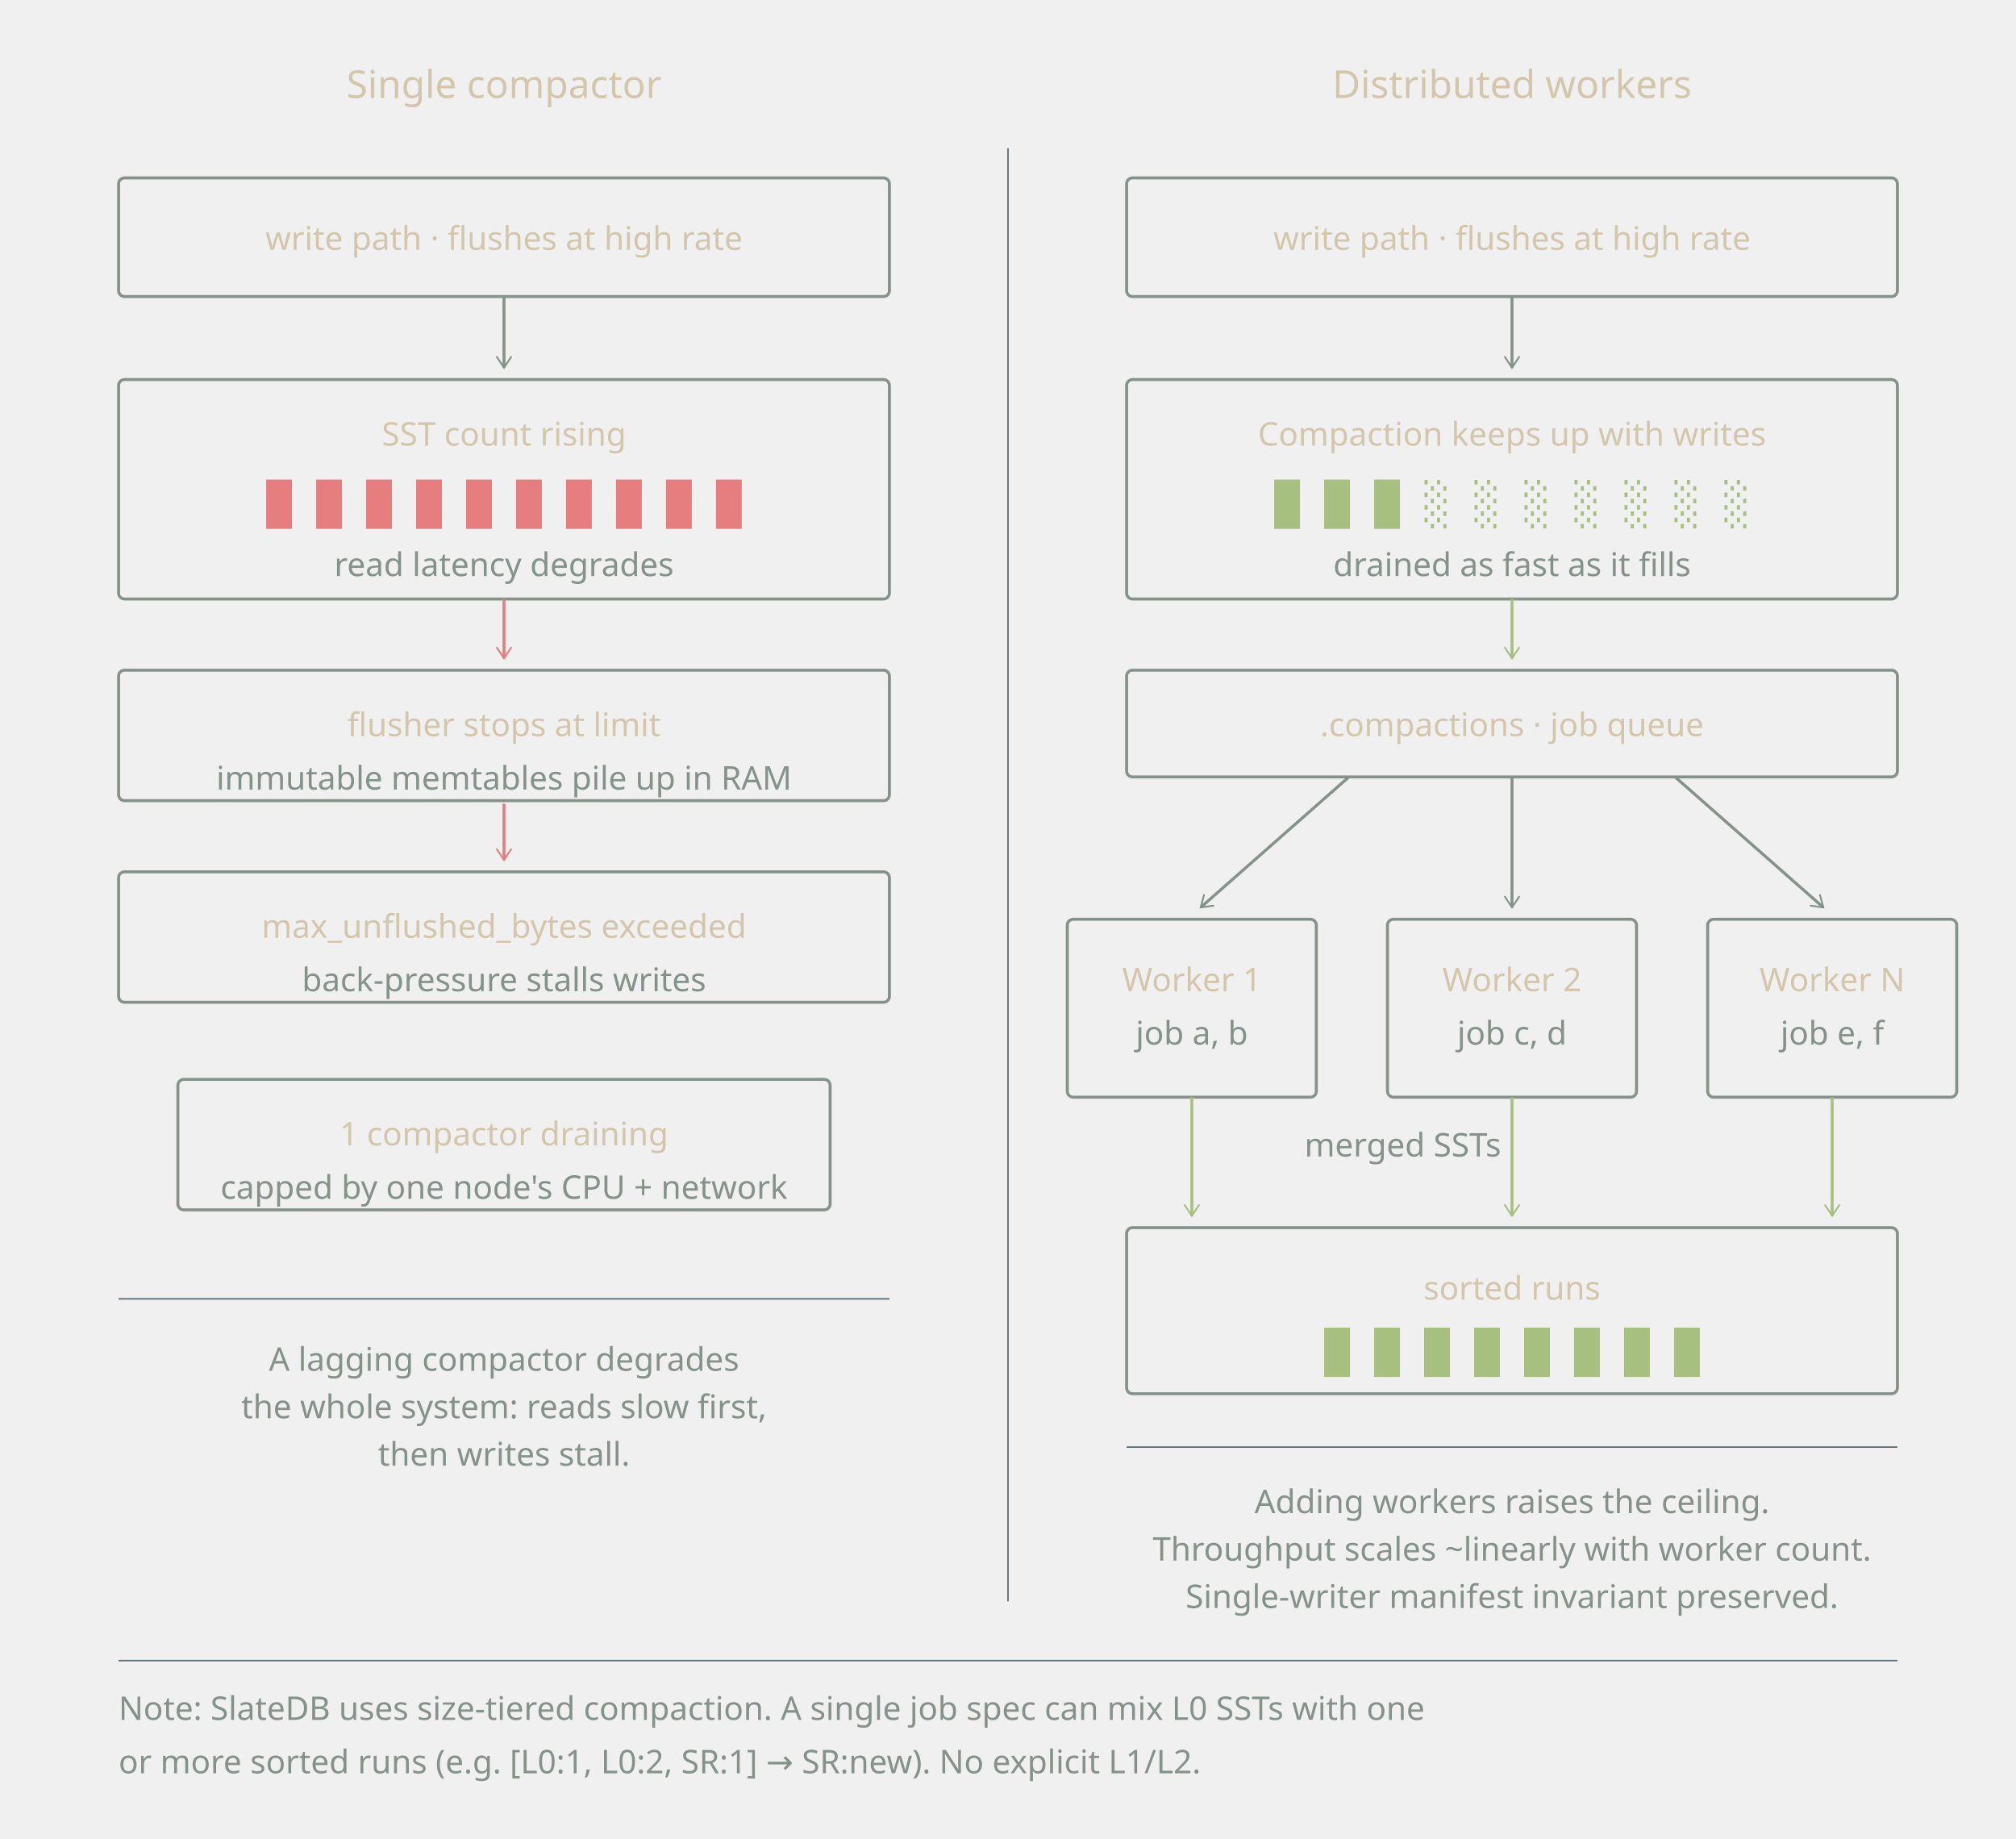
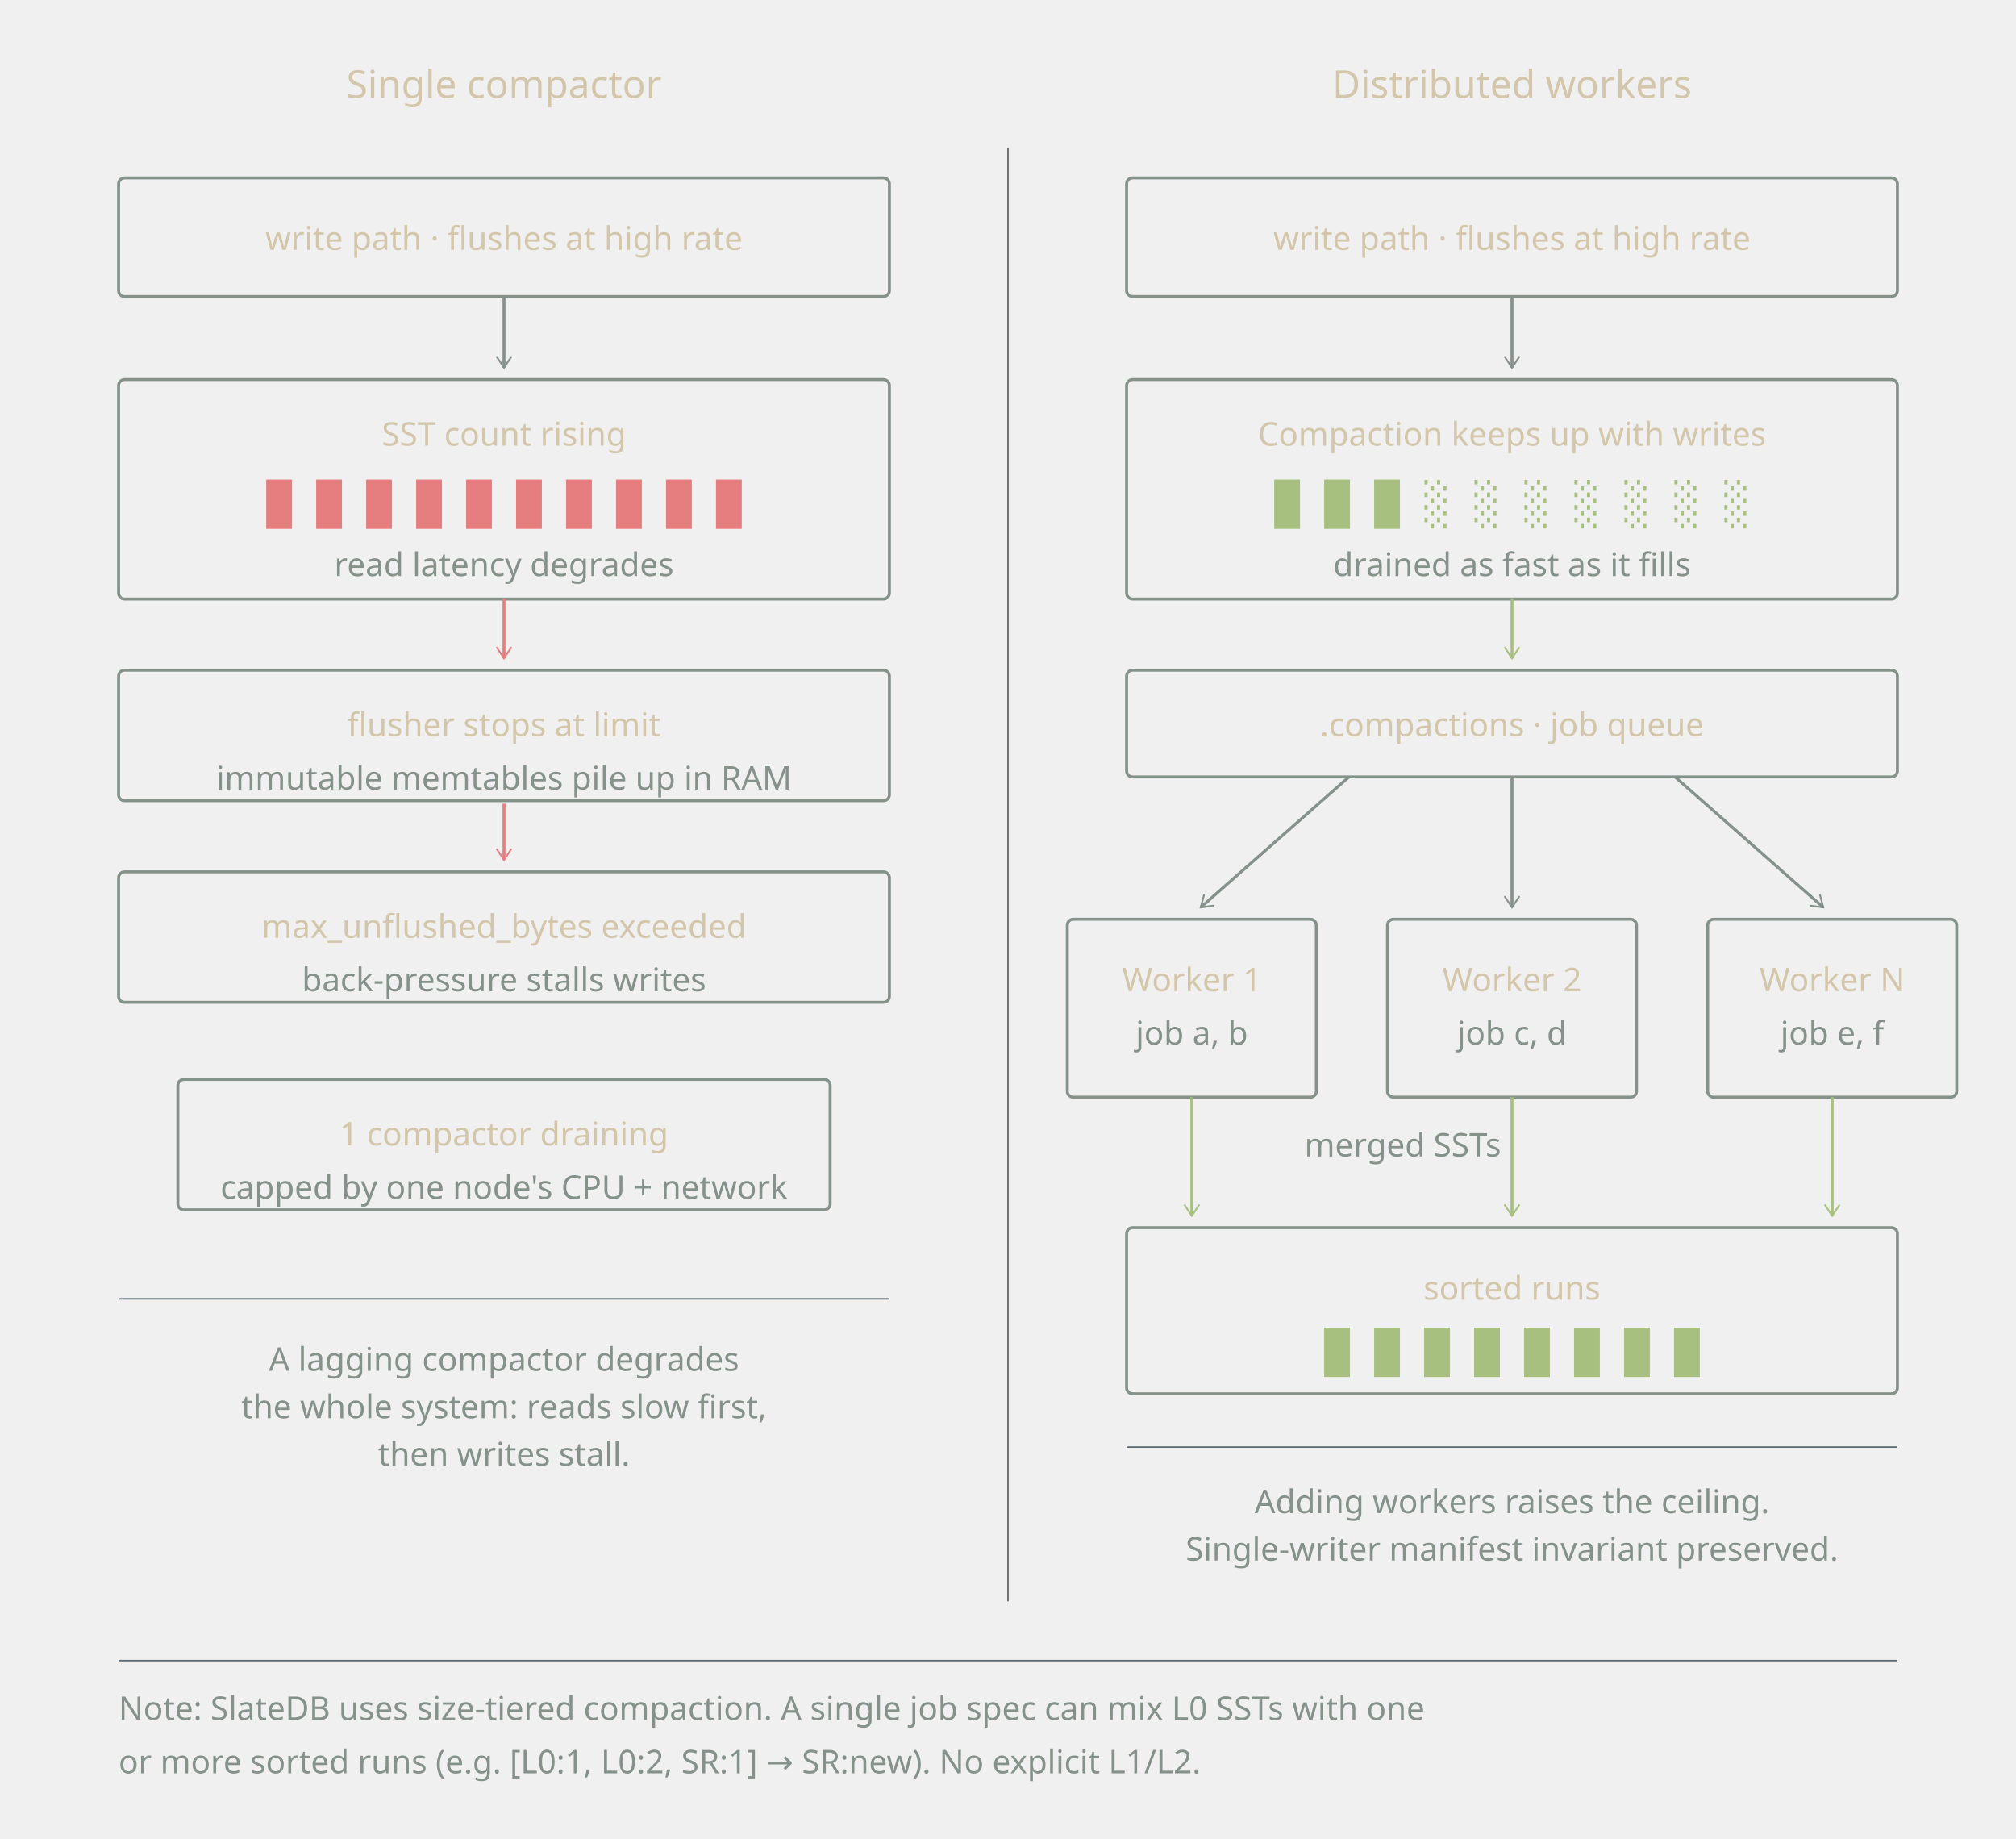
<svg xmlns="http://www.w3.org/2000/svg" width="100%" viewBox="0 0 680 620" role="img">
  <defs>
    <marker id="arrow" viewBox="0 0 10 10" refX="8" refY="5" markerWidth="6" markerHeight="6" orient="auto-start-reverse">
      <path d="M2 1L8 5L2 9" fill="none" stroke="context-stroke" stroke-width="1" stroke-linecap="round" />
    </marker>
    <mask id="imagine-text-gaps-8gp1ce" maskUnits="userSpaceOnUse">
      <rect x="0" y="0" width="680" height="620" fill="white" />
      <rect x="79.102" y="18" width="181.797" height="20.198" fill="black" rx="2" />
      <rect x="415.188" y="18" width="189.625" height="20" fill="black" rx="2" />
      <rect x="86.492" y="71" width="167.016" height="18" fill="black" rx="2" />
      <rect x="78.719" y="137" width="182.562" height="18" fill="black" rx="2" />
      <rect x="66.785" y="160" width="206.293" height="20.5" fill="black" rx="2" />
      <rect x="108.68" y="181" width="122.641" height="18" fill="black" rx="2" />
      <rect x="113.25" y="235" width="113.5" height="18" fill="black" rx="2" />
      <rect x="70.188" y="253" width="199.625" height="18" fill="black" rx="2" />
      <rect x="82.266" y="303" width="175.469" height="18" fill="black" rx="2" />
      <rect x="96.289" y="321" width="147.422" height="18" fill="black" rx="2" />
      <rect x="91.062" y="373" width="157.875" height="18" fill="black" rx="2" />
      <rect x="70.344" y="391" width="199.312" height="18" fill="black" rx="2" />
      <rect x="87.883" y="449" width="164.234" height="18" fill="black" rx="2" />
      <rect x="77.398" y="465" width="185.203" height="18" fill="black" rx="2" />
      <rect x="123.18" y="481" width="93.641" height="18" fill="black" rx="2" />
      <rect x="426.492" y="71" width="167.016" height="18" fill="black" rx="2" />
      <rect x="448.406" y="137" width="123.188" height="18" fill="black" rx="2" />
      <rect x="406.785" y="160" width="206.293" height="20.5" fill="black" rx="2" />
      <rect x="445.703" y="181" width="128.594" height="18" fill="black" rx="2" />
      <rect x="442.359" y="235" width="135.281" height="18" fill="black" rx="2" />
      <rect x="375.875" y="321" width="52.25" height="18" fill="black" rx="2" />
      <rect x="379.656" y="339" width="44.391" height="18" fill="black" rx="2" />
      <rect x="482.727" y="321" width="54.547" height="18" fill="black" rx="2" />
      <rect x="487.625" y="339" width="44.453" height="18" fill="black" rx="2" />
      <rect x="589.594" y="321" width="56.812" height="18" fill="black" rx="2" />
      <rect x="596.734" y="339" width="42.234" height="18" fill="black" rx="2" />
      <rect x="436" y="377" width="73.016" height="18" fill="black" rx="2" />
      <rect x="432.922" y="425" width="154.156" height="18" fill="black" rx="2" />
      <rect x="427.645" y="446" width="164.574" height="20.5" fill="black" rx="2" />
      <rect x="419.867" y="497" width="180.266" height="18" fill="black" rx="2" />
      <rect x="385" y="513" width="250" height="18" fill="black" rx="2" />
      <rect x="395.992" y="529" width="228.016" height="18" fill="black" rx="2" />
      <rect x="36" y="567" width="448.875" height="18" fill="black" rx="2" />
      <rect x="36" y="585" width="365.969" height="18" fill="black" rx="2" />
    </mask>
  </defs>
  <text x="170" y="28" text-anchor="middle" dominant-baseline="central" style="fill:rgb(211, 198, 170);stroke:none;color:rgb(255, 255, 255);stroke-width:1px;stroke-linecap:butt;stroke-linejoin:miter;opacity:1;font-family:&quot;Anthropic Sans&quot;, sans-serif;font-size:13px;font-weight:500;text-anchor:middle;dominant-baseline:central">Single compactor</text>
  <text x="510" y="28" text-anchor="middle" dominant-baseline="central" style="fill:rgb(211, 198, 170);stroke:none;color:rgb(255, 255, 255);stroke-width:1px;stroke-linecap:butt;stroke-linejoin:miter;opacity:1;font-family:&quot;Anthropic Sans&quot;, sans-serif;font-size:13px;font-weight:500;text-anchor:middle;dominant-baseline:central">Distributed workers</text>
  <line x1="340" y1="50" x2="340" y2="540" style="fill:none;stroke:rgb(92, 106, 114);color:rgb(255, 255, 255);stroke-width:0.5px;stroke-linecap:butt;stroke-linejoin:miter;opacity:1;font-family:&quot;Anthropic Sans&quot;, -apple-system, &quot;system-ui&quot;, &quot;Segoe UI&quot;, sans-serif;font-size:16px;font-weight:400;text-anchor:start;dominant-baseline:auto" />
  <rect x="40" y="60" width="260" height="40" rx="2" style="fill:none;stroke:rgb(133, 146, 137);color:rgb(255, 255, 255);stroke-width:1px;stroke-linecap:butt;stroke-linejoin:miter;opacity:1;font-family:&quot;Anthropic Sans&quot;, -apple-system, &quot;system-ui&quot;, &quot;Segoe UI&quot;, sans-serif;font-size:16px;font-weight:400;text-anchor:start;dominant-baseline:auto" />
  <text x="170" y="80" text-anchor="middle" dominant-baseline="central" style="fill:rgb(211, 198, 170);stroke:none;color:rgb(255, 255, 255);stroke-width:1px;stroke-linecap:butt;stroke-linejoin:miter;opacity:1;font-family:&quot;Anthropic Sans&quot;, sans-serif;font-size:11px;font-weight:400;text-anchor:middle;dominant-baseline:central">write path · flushes at high rate</text>
  <line x1="170" y1="100" x2="170" y2="124" marker-end="url(#arrow)" style="fill:none;stroke:rgb(133, 146, 137);color:rgb(255, 255, 255);stroke-width:1px;stroke-linecap:butt;stroke-linejoin:miter;opacity:1;font-family:&quot;Anthropic Sans&quot;, -apple-system, &quot;system-ui&quot;, &quot;Segoe UI&quot;, sans-serif;font-size:16px;font-weight:400;text-anchor:start;dominant-baseline:auto" />
  <rect x="40" y="128" width="260" height="74" rx="2" style="fill:none;stroke:rgb(133, 146, 137);color:rgb(255, 255, 255);stroke-width:1px;stroke-linecap:butt;stroke-linejoin:miter;opacity:1;font-family:&quot;Anthropic Sans&quot;, -apple-system, &quot;system-ui&quot;, &quot;Segoe UI&quot;, sans-serif;font-size:16px;font-weight:400;text-anchor:start;dominant-baseline:auto" />
  <text x="170" y="146" text-anchor="middle" dominant-baseline="central" style="fill:rgb(211, 198, 170);stroke:none;color:rgb(255, 255, 255);stroke-width:1px;stroke-linecap:butt;stroke-linejoin:miter;opacity:1;font-family:&quot;Anthropic Sans&quot;, sans-serif;font-size:11px;font-weight:400;text-anchor:middle;dominant-baseline:central">SST count rising</text>
  <text x="170" y="170" text-anchor="middle" dominant-baseline="central" style="fill:rgb(230, 126, 128);stroke:none;color:rgb(255, 255, 255);stroke-width:1px;stroke-linecap:butt;stroke-linejoin:miter;opacity:1;font-family:ui-monospace, SFMono-Regular, Menlo, monospace;font-size:14px;font-weight:400;text-anchor:middle;dominant-baseline:central">█ █ █ █ █ █ █ █ █ █</text>
  <text x="170" y="190" text-anchor="middle" dominant-baseline="central" style="fill:rgb(133, 146, 137);stroke:none;color:rgb(255, 255, 255);stroke-width:1px;stroke-linecap:butt;stroke-linejoin:miter;opacity:1;font-family:&quot;Anthropic Sans&quot;, sans-serif;font-size:11px;font-weight:400;text-anchor:middle;dominant-baseline:central">read latency degrades</text>
  <line x1="170" y1="202" x2="170" y2="222" marker-end="url(#arrow)" style="fill:none;stroke:rgb(230, 126, 128);color:rgb(255, 255, 255);stroke-width:1px;stroke-linecap:butt;stroke-linejoin:miter;opacity:1;font-family:&quot;Anthropic Sans&quot;, -apple-system, &quot;system-ui&quot;, &quot;Segoe UI&quot;, sans-serif;font-size:16px;font-weight:400;text-anchor:start;dominant-baseline:auto" />
  <rect x="40" y="226" width="260" height="44" rx="2" style="fill:none;stroke:rgb(133, 146, 137);color:rgb(255, 255, 255);stroke-width:1px;stroke-linecap:butt;stroke-linejoin:miter;opacity:1;font-family:&quot;Anthropic Sans&quot;, -apple-system, &quot;system-ui&quot;, &quot;Segoe UI&quot;, sans-serif;font-size:16px;font-weight:400;text-anchor:start;dominant-baseline:auto" />
  <text x="170" y="244" text-anchor="middle" dominant-baseline="central" style="fill:rgb(211, 198, 170);stroke:none;color:rgb(255, 255, 255);stroke-width:1px;stroke-linecap:butt;stroke-linejoin:miter;opacity:1;font-family:&quot;Anthropic Sans&quot;, sans-serif;font-size:11px;font-weight:400;text-anchor:middle;dominant-baseline:central">flusher stops at limit</text>
  <text x="170" y="262" text-anchor="middle" dominant-baseline="central" style="fill:rgb(133, 146, 137);stroke:none;color:rgb(255, 255, 255);stroke-width:1px;stroke-linecap:butt;stroke-linejoin:miter;opacity:1;font-family:&quot;Anthropic Sans&quot;, sans-serif;font-size:11px;font-weight:400;text-anchor:middle;dominant-baseline:central">immutable memtables pile up in RAM</text>
  <line x1="170" y1="270" x2="170" y2="290" marker-end="url(#arrow)" mask="url(#imagine-text-gaps-8gp1ce)" style="fill:none;stroke:rgb(230, 126, 128);color:rgb(255, 255, 255);stroke-width:1px;stroke-linecap:butt;stroke-linejoin:miter;opacity:1;font-family:&quot;Anthropic Sans&quot;, -apple-system, &quot;system-ui&quot;, &quot;Segoe UI&quot;, sans-serif;font-size:16px;font-weight:400;text-anchor:start;dominant-baseline:auto" />
  <rect x="40" y="294" width="260" height="44" rx="2" style="fill:none;stroke:rgb(133, 146, 137);color:rgb(255, 255, 255);stroke-width:1px;stroke-linecap:butt;stroke-linejoin:miter;opacity:1;font-family:&quot;Anthropic Sans&quot;, -apple-system, &quot;system-ui&quot;, &quot;Segoe UI&quot;, sans-serif;font-size:16px;font-weight:400;text-anchor:start;dominant-baseline:auto" />
  <text x="170" y="312" text-anchor="middle" dominant-baseline="central" style="fill:rgb(211, 198, 170);stroke:none;color:rgb(255, 255, 255);stroke-width:1px;stroke-linecap:butt;stroke-linejoin:miter;opacity:1;font-family:&quot;Anthropic Sans&quot;, sans-serif;font-size:11px;font-weight:400;text-anchor:middle;dominant-baseline:central">max_unflushed_bytes exceeded</text>
  <text x="170" y="330" text-anchor="middle" dominant-baseline="central" style="fill:rgb(133, 146, 137);stroke:none;color:rgb(255, 255, 255);stroke-width:1px;stroke-linecap:butt;stroke-linejoin:miter;opacity:1;font-family:&quot;Anthropic Sans&quot;, sans-serif;font-size:11px;font-weight:400;text-anchor:middle;dominant-baseline:central">back-pressure stalls writes</text>
  <rect x="60" y="364" width="220" height="44" rx="2" style="fill:none;stroke:rgb(133, 146, 137);color:rgb(255, 255, 255);stroke-width:1px;stroke-linecap:butt;stroke-linejoin:miter;opacity:1;font-family:&quot;Anthropic Sans&quot;, -apple-system, &quot;system-ui&quot;, &quot;Segoe UI&quot;, sans-serif;font-size:16px;font-weight:400;text-anchor:start;dominant-baseline:auto" />
  <text x="170" y="382" text-anchor="middle" dominant-baseline="central" style="fill:rgb(211, 198, 170);stroke:none;color:rgb(255, 255, 255);stroke-width:1px;stroke-linecap:butt;stroke-linejoin:miter;opacity:1;font-family:&quot;Anthropic Sans&quot;, sans-serif;font-size:11px;font-weight:400;text-anchor:middle;dominant-baseline:central">1 compactor draining</text>
  <text x="170" y="400" text-anchor="middle" dominant-baseline="central" style="fill:rgb(133, 146, 137);stroke:none;color:rgb(255, 255, 255);stroke-width:1px;stroke-linecap:butt;stroke-linejoin:miter;opacity:1;font-family:&quot;Anthropic Sans&quot;, sans-serif;font-size:11px;font-weight:400;text-anchor:middle;dominant-baseline:central">capped by one node's CPU + network</text>
  <line x1="40" y1="438" x2="300" y2="438" style="fill:none;stroke:rgb(92, 106, 114);color:rgb(255, 255, 255);stroke-width:0.5px;stroke-linecap:butt;stroke-linejoin:miter;opacity:1;font-family:&quot;Anthropic Sans&quot;, -apple-system, &quot;system-ui&quot;, &quot;Segoe UI&quot;, sans-serif;font-size:16px;font-weight:400;text-anchor:start;dominant-baseline:auto" />
  <text x="170" y="458" text-anchor="middle" dominant-baseline="central" style="fill:rgb(133, 146, 137);stroke:none;color:rgb(255, 255, 255);stroke-width:1px;stroke-linecap:butt;stroke-linejoin:miter;opacity:1;font-family:&quot;Anthropic Sans&quot;, sans-serif;font-size:11px;font-weight:400;text-anchor:middle;dominant-baseline:central">A lagging compactor degrades</text>
  <text x="170" y="474" text-anchor="middle" dominant-baseline="central" style="fill:rgb(133, 146, 137);stroke:none;color:rgb(255, 255, 255);stroke-width:1px;stroke-linecap:butt;stroke-linejoin:miter;opacity:1;font-family:&quot;Anthropic Sans&quot;, sans-serif;font-size:11px;font-weight:400;text-anchor:middle;dominant-baseline:central">the whole system: reads slow first,</text>
  <text x="170" y="490" text-anchor="middle" dominant-baseline="central" style="fill:rgb(133, 146, 137);stroke:none;color:rgb(255, 255, 255);stroke-width:1px;stroke-linecap:butt;stroke-linejoin:miter;opacity:1;font-family:&quot;Anthropic Sans&quot;, sans-serif;font-size:11px;font-weight:400;text-anchor:middle;dominant-baseline:central">then writes stall.</text>
  <rect x="380" y="60" width="260" height="40" rx="2" style="fill:none;stroke:rgb(133, 146, 137);color:rgb(255, 255, 255);stroke-width:1px;stroke-linecap:butt;stroke-linejoin:miter;opacity:1;font-family:&quot;Anthropic Sans&quot;, -apple-system, &quot;system-ui&quot;, &quot;Segoe UI&quot;, sans-serif;font-size:16px;font-weight:400;text-anchor:start;dominant-baseline:auto" />
  <text x="510" y="80" text-anchor="middle" dominant-baseline="central" style="fill:rgb(211, 198, 170);stroke:none;color:rgb(255, 255, 255);stroke-width:1px;stroke-linecap:butt;stroke-linejoin:miter;opacity:1;font-family:&quot;Anthropic Sans&quot;, sans-serif;font-size:11px;font-weight:400;text-anchor:middle;dominant-baseline:central">write path · flushes at high rate</text>
  <line x1="510" y1="100" x2="510" y2="124" marker-end="url(#arrow)" style="fill:none;stroke:rgb(133, 146, 137);color:rgb(255, 255, 255);stroke-width:1px;stroke-linecap:butt;stroke-linejoin:miter;opacity:1;font-family:&quot;Anthropic Sans&quot;, -apple-system, &quot;system-ui&quot;, &quot;Segoe UI&quot;, sans-serif;font-size:16px;font-weight:400;text-anchor:start;dominant-baseline:auto" />
  <rect x="380" y="128" width="260" height="74" rx="2" style="fill:none;stroke:rgb(133, 146, 137);color:rgb(255, 255, 255);stroke-width:1px;stroke-linecap:butt;stroke-linejoin:miter;opacity:1;font-family:&quot;Anthropic Sans&quot;, -apple-system, &quot;system-ui&quot;, &quot;Segoe UI&quot;, sans-serif;font-size:16px;font-weight:400;text-anchor:start;dominant-baseline:auto" />
  <text x="510" y="146" text-anchor="middle" dominant-baseline="central" style="fill:rgb(211, 198, 170);stroke:none;color:rgb(255, 255, 255);stroke-width:1px;stroke-linecap:butt;stroke-linejoin:miter;opacity:1;font-family:&quot;Anthropic Sans&quot;, sans-serif;font-size:11px;font-weight:400;text-anchor:middle;dominant-baseline:central">Compaction keeps up with writes</text>
  <text x="510" y="170" text-anchor="middle" dominant-baseline="central" style="fill:rgb(167, 192, 128);stroke:none;color:rgb(255, 255, 255);stroke-width:1px;stroke-linecap:butt;stroke-linejoin:miter;opacity:1;font-family:ui-monospace, SFMono-Regular, Menlo, monospace;font-size:14px;font-weight:400;text-anchor:middle;dominant-baseline:central">█ █ █ ░ ░ ░ ░ ░ ░ ░</text>
  <text x="510" y="190" text-anchor="middle" dominant-baseline="central" style="fill:rgb(133, 146, 137);stroke:none;color:rgb(255, 255, 255);stroke-width:1px;stroke-linecap:butt;stroke-linejoin:miter;opacity:1;font-family:&quot;Anthropic Sans&quot;, sans-serif;font-size:11px;font-weight:400;text-anchor:middle;dominant-baseline:central">drained as fast as it fills</text>
  <line x1="510" y1="202" x2="510" y2="222" marker-end="url(#arrow)" style="fill:none;stroke:rgb(167, 192, 128);color:rgb(255, 255, 255);stroke-width:1px;stroke-linecap:butt;stroke-linejoin:miter;opacity:1;font-family:&quot;Anthropic Sans&quot;, -apple-system, &quot;system-ui&quot;, &quot;Segoe UI&quot;, sans-serif;font-size:16px;font-weight:400;text-anchor:start;dominant-baseline:auto" />
  <rect x="380" y="226" width="260" height="36" rx="2" style="fill:none;stroke:rgb(133, 146, 137);color:rgb(255, 255, 255);stroke-width:1px;stroke-linecap:butt;stroke-linejoin:miter;opacity:1;font-family:&quot;Anthropic Sans&quot;, -apple-system, &quot;system-ui&quot;, &quot;Segoe UI&quot;, sans-serif;font-size:16px;font-weight:400;text-anchor:start;dominant-baseline:auto" />
  <text x="510" y="244" text-anchor="middle" dominant-baseline="central" style="fill:rgb(211, 198, 170);stroke:none;color:rgb(255, 255, 255);stroke-width:1px;stroke-linecap:butt;stroke-linejoin:miter;opacity:1;font-family:&quot;Anthropic Sans&quot;, sans-serif;font-size:11px;font-weight:400;text-anchor:middle;dominant-baseline:central">.compactions  ·  job queue</text>
  <line x1="455" y1="262" x2="405" y2="306" marker-end="url(#arrow)" style="fill:none;stroke:rgb(133, 146, 137);color:rgb(255, 255, 255);stroke-width:1px;stroke-linecap:butt;stroke-linejoin:miter;opacity:1;font-family:&quot;Anthropic Sans&quot;, -apple-system, &quot;system-ui&quot;, &quot;Segoe UI&quot;, sans-serif;font-size:16px;font-weight:400;text-anchor:start;dominant-baseline:auto" />
  <line x1="510" y1="262" x2="510" y2="306" marker-end="url(#arrow)" style="fill:none;stroke:rgb(133, 146, 137);color:rgb(255, 255, 255);stroke-width:1px;stroke-linecap:butt;stroke-linejoin:miter;opacity:1;font-family:&quot;Anthropic Sans&quot;, -apple-system, &quot;system-ui&quot;, &quot;Segoe UI&quot;, sans-serif;font-size:16px;font-weight:400;text-anchor:start;dominant-baseline:auto" />
  <line x1="565" y1="262" x2="615" y2="306" marker-end="url(#arrow)" style="fill:none;stroke:rgb(133, 146, 137);color:rgb(255, 255, 255);stroke-width:1px;stroke-linecap:butt;stroke-linejoin:miter;opacity:1;font-family:&quot;Anthropic Sans&quot;, -apple-system, &quot;system-ui&quot;, &quot;Segoe UI&quot;, sans-serif;font-size:16px;font-weight:400;text-anchor:start;dominant-baseline:auto" />
  <rect x="360" y="310" width="84" height="60" rx="2" style="fill:none;stroke:rgb(133, 146, 137);color:rgb(255, 255, 255);stroke-width:1px;stroke-linecap:butt;stroke-linejoin:miter;opacity:1;font-family:&quot;Anthropic Sans&quot;, -apple-system, &quot;system-ui&quot;, &quot;Segoe UI&quot;, sans-serif;font-size:16px;font-weight:400;text-anchor:start;dominant-baseline:auto" />
  <text x="402" y="330" text-anchor="middle" dominant-baseline="central" style="fill:rgb(211, 198, 170);stroke:none;color:rgb(255, 255, 255);stroke-width:1px;stroke-linecap:butt;stroke-linejoin:miter;opacity:1;font-family:&quot;Anthropic Sans&quot;, sans-serif;font-size:11px;font-weight:400;text-anchor:middle;dominant-baseline:central">Worker 1</text>
  <text x="402" y="348" text-anchor="middle" dominant-baseline="central" style="fill:rgb(133, 146, 137);stroke:none;color:rgb(255, 255, 255);stroke-width:1px;stroke-linecap:butt;stroke-linejoin:miter;opacity:1;font-family:&quot;Anthropic Sans&quot;, sans-serif;font-size:11px;font-weight:400;text-anchor:middle;dominant-baseline:central">job a, b</text>
  <rect x="468" y="310" width="84" height="60" rx="2" style="fill:none;stroke:rgb(133, 146, 137);color:rgb(255, 255, 255);stroke-width:1px;stroke-linecap:butt;stroke-linejoin:miter;opacity:1;font-family:&quot;Anthropic Sans&quot;, -apple-system, &quot;system-ui&quot;, &quot;Segoe UI&quot;, sans-serif;font-size:16px;font-weight:400;text-anchor:start;dominant-baseline:auto" />
  <text x="510" y="330" text-anchor="middle" dominant-baseline="central" style="fill:rgb(211, 198, 170);stroke:none;color:rgb(255, 255, 255);stroke-width:1px;stroke-linecap:butt;stroke-linejoin:miter;opacity:1;font-family:&quot;Anthropic Sans&quot;, sans-serif;font-size:11px;font-weight:400;text-anchor:middle;dominant-baseline:central">Worker 2</text>
  <text x="510" y="348" text-anchor="middle" dominant-baseline="central" style="fill:rgb(133, 146, 137);stroke:none;color:rgb(255, 255, 255);stroke-width:1px;stroke-linecap:butt;stroke-linejoin:miter;opacity:1;font-family:&quot;Anthropic Sans&quot;, sans-serif;font-size:11px;font-weight:400;text-anchor:middle;dominant-baseline:central">job c, d</text>
  <rect x="576" y="310" width="84" height="60" rx="2" style="fill:none;stroke:rgb(133, 146, 137);color:rgb(255, 255, 255);stroke-width:1px;stroke-linecap:butt;stroke-linejoin:miter;opacity:1;font-family:&quot;Anthropic Sans&quot;, -apple-system, &quot;system-ui&quot;, &quot;Segoe UI&quot;, sans-serif;font-size:16px;font-weight:400;text-anchor:start;dominant-baseline:auto" />
  <text x="618" y="330" text-anchor="middle" dominant-baseline="central" style="fill:rgb(211, 198, 170);stroke:none;color:rgb(255, 255, 255);stroke-width:1px;stroke-linecap:butt;stroke-linejoin:miter;opacity:1;font-family:&quot;Anthropic Sans&quot;, sans-serif;font-size:11px;font-weight:400;text-anchor:middle;dominant-baseline:central">Worker N</text>
  <text x="618" y="348" text-anchor="middle" dominant-baseline="central" style="fill:rgb(133, 146, 137);stroke:none;color:rgb(255, 255, 255);stroke-width:1px;stroke-linecap:butt;stroke-linejoin:miter;opacity:1;font-family:&quot;Anthropic Sans&quot;, sans-serif;font-size:11px;font-weight:400;text-anchor:middle;dominant-baseline:central">job e, f</text>
  <line x1="402" y1="370" x2="402" y2="410" marker-end="url(#arrow)" style="fill:none;stroke:rgb(167, 192, 128);color:rgb(255, 255, 255);stroke-width:1px;stroke-linecap:butt;stroke-linejoin:miter;opacity:1;font-family:&quot;Anthropic Sans&quot;, -apple-system, &quot;system-ui&quot;, &quot;Segoe UI&quot;, sans-serif;font-size:16px;font-weight:400;text-anchor:start;dominant-baseline:auto" />
  <line x1="510" y1="370" x2="510" y2="410" marker-end="url(#arrow)" style="fill:none;stroke:rgb(167, 192, 128);color:rgb(255, 255, 255);stroke-width:1px;stroke-linecap:butt;stroke-linejoin:miter;opacity:1;font-family:&quot;Anthropic Sans&quot;, -apple-system, &quot;system-ui&quot;, &quot;Segoe UI&quot;, sans-serif;font-size:16px;font-weight:400;text-anchor:start;dominant-baseline:auto" />
  <line x1="618" y1="370" x2="618" y2="410" marker-end="url(#arrow)" style="fill:none;stroke:rgb(167, 192, 128);color:rgb(255, 255, 255);stroke-width:1px;stroke-linecap:butt;stroke-linejoin:miter;opacity:1;font-family:&quot;Anthropic Sans&quot;, -apple-system, &quot;system-ui&quot;, &quot;Segoe UI&quot;, sans-serif;font-size:16px;font-weight:400;text-anchor:start;dominant-baseline:auto" />
  <text x="440" y="390" style="fill:rgb(133, 146, 137);stroke:none;color:rgb(255, 255, 255);stroke-width:1px;stroke-linecap:butt;stroke-linejoin:miter;opacity:1;font-family:&quot;Anthropic Sans&quot;, sans-serif;font-size:11px;font-weight:400;text-anchor:start;dominant-baseline:auto">merged SSTs</text>
  <rect x="380" y="414" width="260" height="56" rx="2" style="fill:none;stroke:rgb(133, 146, 137);color:rgb(255, 255, 255);stroke-width:1px;stroke-linecap:butt;stroke-linejoin:miter;opacity:1;font-family:&quot;Anthropic Sans&quot;, -apple-system, &quot;system-ui&quot;, &quot;Segoe UI&quot;, sans-serif;font-size:16px;font-weight:400;text-anchor:start;dominant-baseline:auto" />
  <text x="510" y="434" text-anchor="middle" dominant-baseline="central" style="fill:rgb(211, 198, 170);stroke:none;color:rgb(255, 255, 255);stroke-width:1px;stroke-linecap:butt;stroke-linejoin:miter;opacity:1;font-family:&quot;Anthropic Sans&quot;, sans-serif;font-size:11px;font-weight:400;text-anchor:middle;dominant-baseline:central">sorted runs</text>
  <text x="510" y="456" text-anchor="middle" dominant-baseline="central" style="fill:rgb(167, 192, 128);stroke:none;color:rgb(255, 255, 255);stroke-width:1px;stroke-linecap:butt;stroke-linejoin:miter;opacity:1;font-family:ui-monospace, SFMono-Regular, Menlo, monospace;font-size:14px;font-weight:400;text-anchor:middle;dominant-baseline:central">█ █ █ █ █ █ █ █</text>
  <line x1="380" y1="488" x2="640" y2="488" style="fill:none;stroke:rgb(92, 106, 114);color:rgb(255, 255, 255);stroke-width:0.5px;stroke-linecap:butt;stroke-linejoin:miter;opacity:1;font-family:&quot;Anthropic Sans&quot;, -apple-system, &quot;system-ui&quot;, &quot;Segoe UI&quot;, sans-serif;font-size:16px;font-weight:400;text-anchor:start;dominant-baseline:auto" />
  <text x="510" y="506" text-anchor="middle" dominant-baseline="central" style="fill:rgb(133, 146, 137);stroke:none;color:rgb(255, 255, 255);stroke-width:1px;stroke-linecap:butt;stroke-linejoin:miter;opacity:1;font-family:&quot;Anthropic Sans&quot;, sans-serif;font-size:11px;font-weight:400;text-anchor:middle;dominant-baseline:central">Adding workers raises the ceiling.</text>
-   <text x="510" y="522" text-anchor="middle" dominant-baseline="central" style="fill:rgb(133, 146, 137);stroke:none;color:rgb(255, 255, 255);stroke-width:1px;stroke-linecap:butt;stroke-linejoin:miter;opacity:1;font-family:&quot;Anthropic Sans&quot;, sans-serif;font-size:11px;font-weight:400;text-anchor:middle;dominant-baseline:central">Throughput scales ~linearly with worker count.</text>
-   <text x="510" y="538" text-anchor="middle" dominant-baseline="central" style="fill:rgb(133, 146, 137);stroke:none;color:rgb(255, 255, 255);stroke-width:1px;stroke-linecap:butt;stroke-linejoin:miter;opacity:1;font-family:&quot;Anthropic Sans&quot;, sans-serif;font-size:11px;font-weight:400;text-anchor:middle;dominant-baseline:central">Single-writer manifest invariant preserved.</text>
+   <text x="510" y="522" text-anchor="middle" dominant-baseline="central" style="fill:rgb(133, 146, 137);stroke:none;color:rgb(255, 255, 255);stroke-width:1px;stroke-linecap:butt;stroke-linejoin:miter;opacity:1;font-family:&quot;Anthropic Sans&quot;, sans-serif;font-size:11px;font-weight:400;text-anchor:middle;dominant-baseline:central">Single-writer manifest invariant preserved.</text>
  <line x1="40" y1="560" x2="640" y2="560" style="fill:none;stroke:rgb(92, 106, 114);color:rgb(255, 255, 255);stroke-width:0.5px;stroke-linecap:butt;stroke-linejoin:miter;opacity:1;font-family:&quot;Anthropic Sans&quot;, -apple-system, &quot;system-ui&quot;, &quot;Segoe UI&quot;, sans-serif;font-size:16px;font-weight:400;text-anchor:start;dominant-baseline:auto" />
  <text x="40" y="580" style="fill:rgb(133, 146, 137);stroke:none;color:rgb(255, 255, 255);stroke-width:1px;stroke-linecap:butt;stroke-linejoin:miter;opacity:1;font-family:&quot;Anthropic Sans&quot;, sans-serif;font-size:11px;font-weight:400;text-anchor:start;dominant-baseline:auto">Note: SlateDB uses size-tiered compaction. A single job spec can mix L0 SSTs with one</text>
  <text x="40" y="598" style="fill:rgb(133, 146, 137);stroke:none;color:rgb(255, 255, 255);stroke-width:1px;stroke-linecap:butt;stroke-linejoin:miter;opacity:1;font-family:&quot;Anthropic Sans&quot;, sans-serif;font-size:11px;font-weight:400;text-anchor:start;dominant-baseline:auto">or more sorted runs (e.g. [L0:1, L0:2, SR:1] → SR:new). No explicit L1/L2.</text>
</svg>
